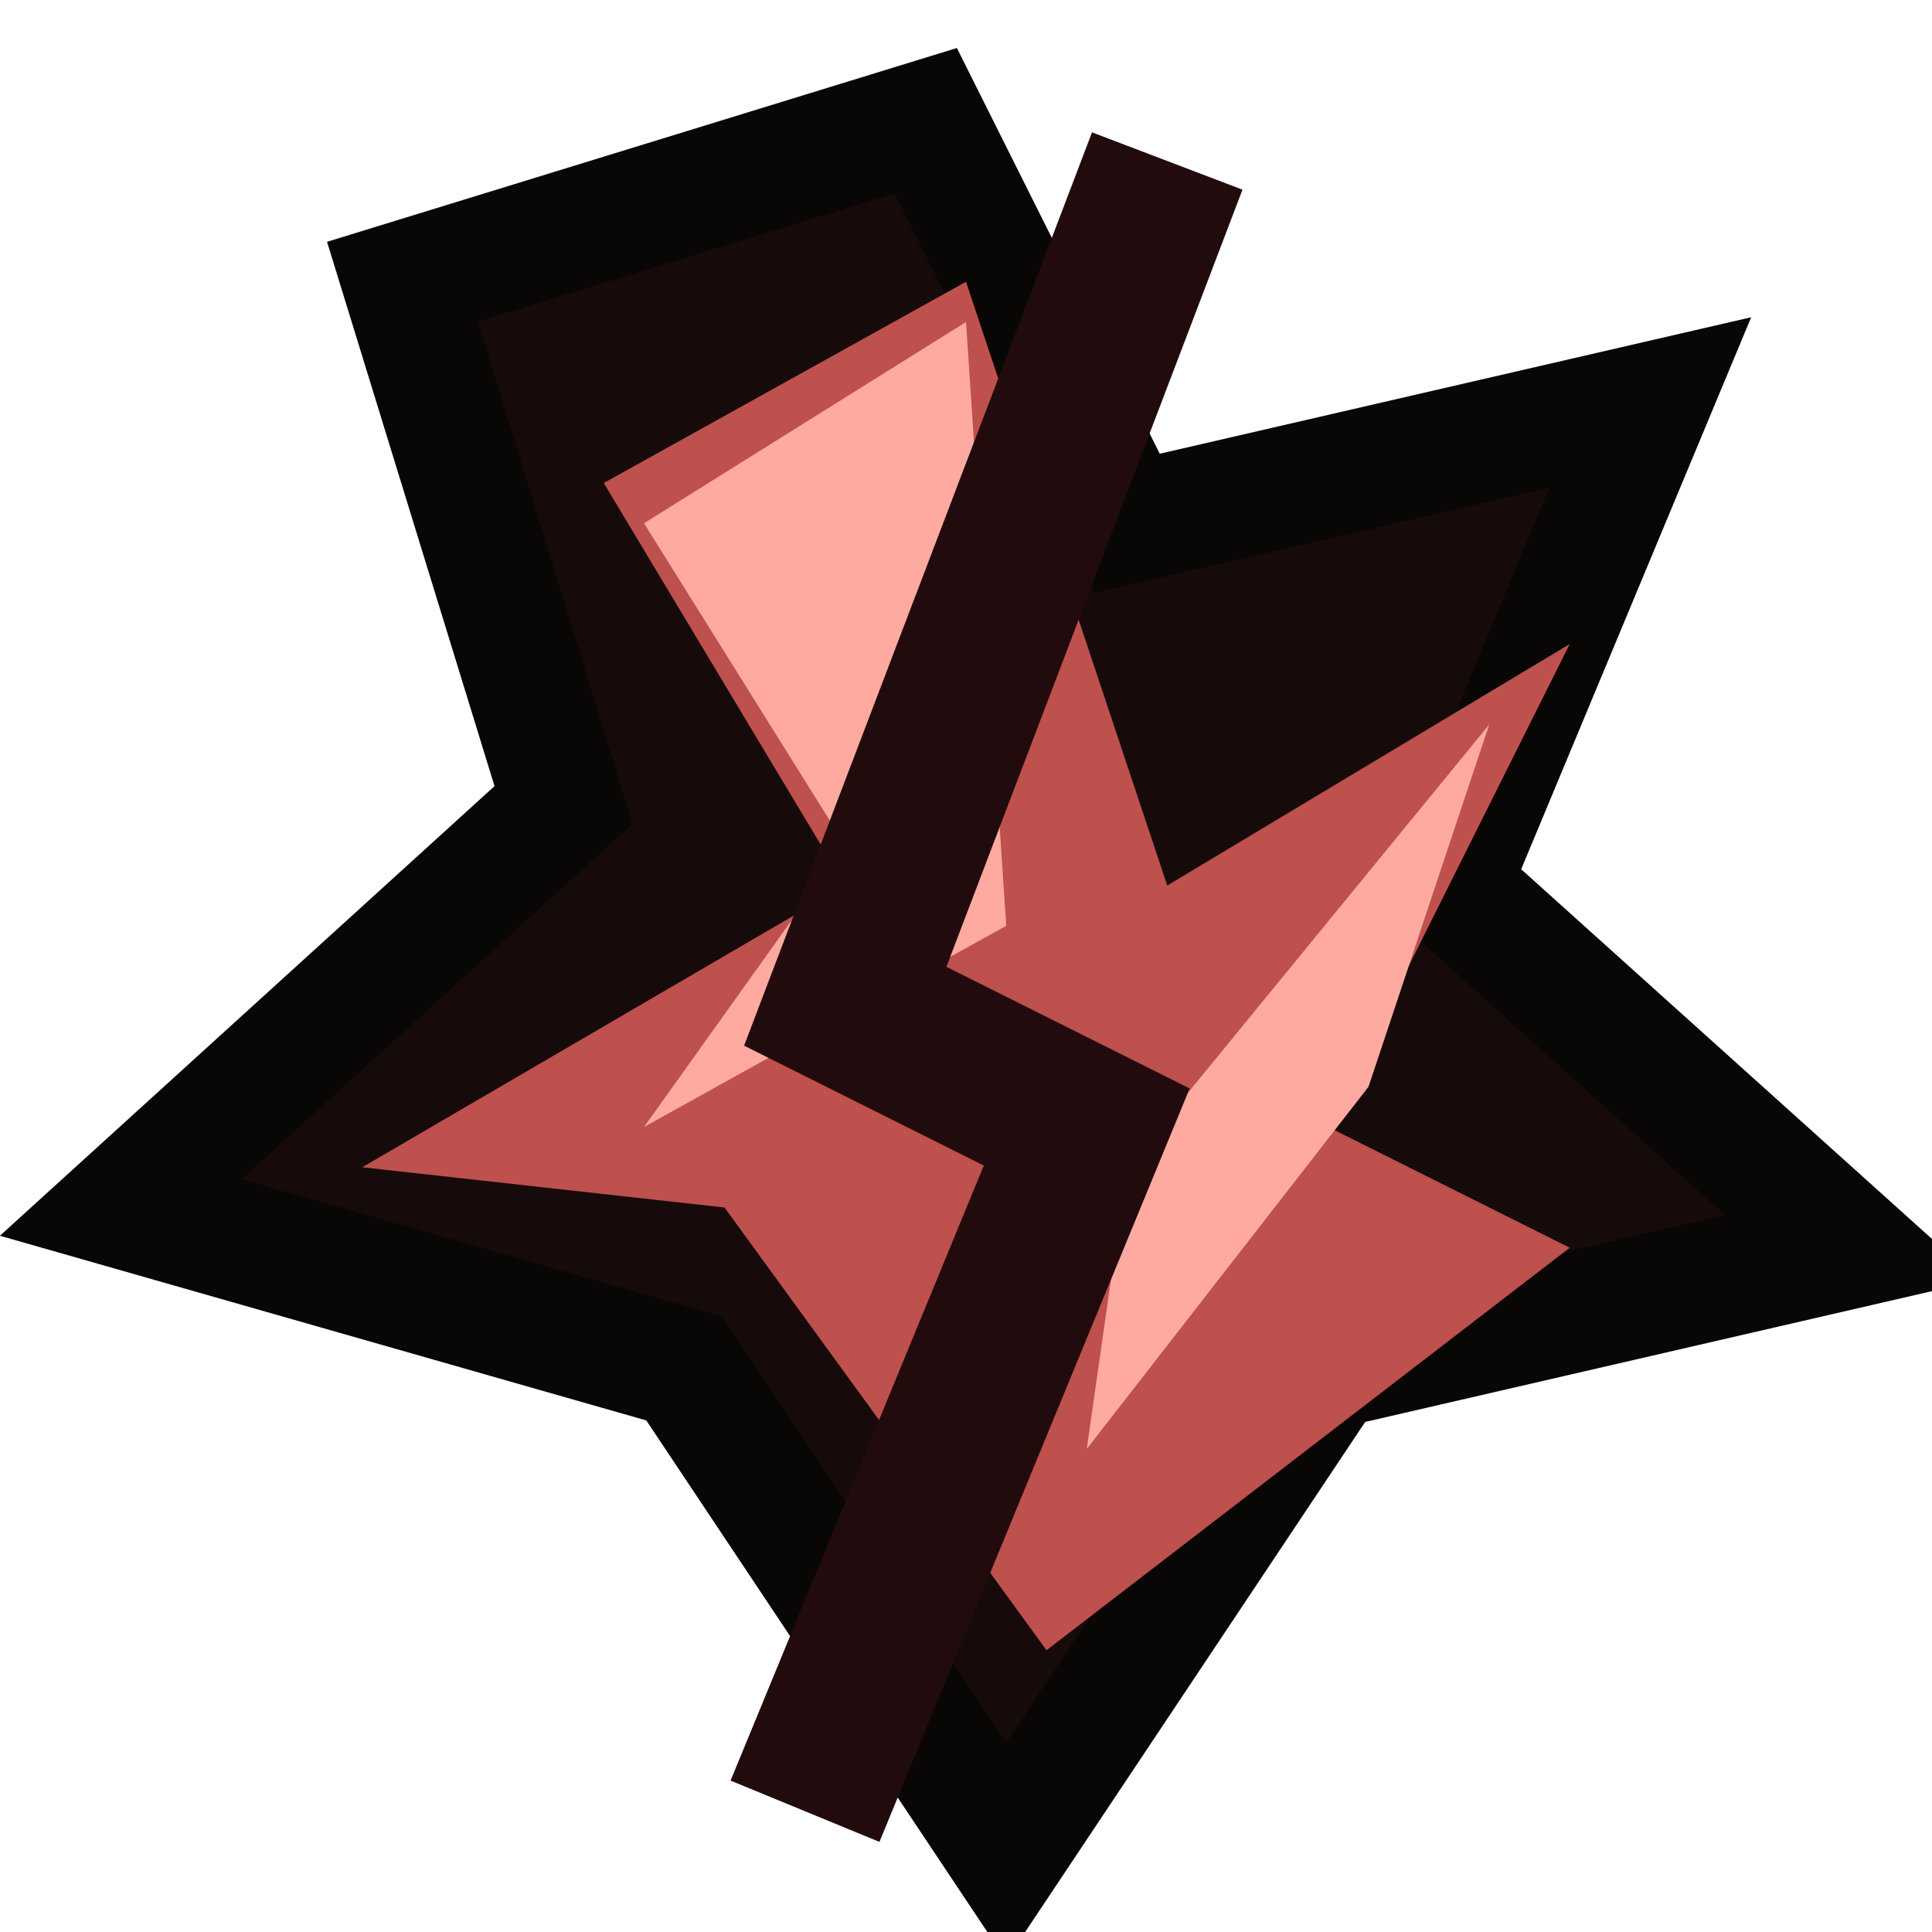
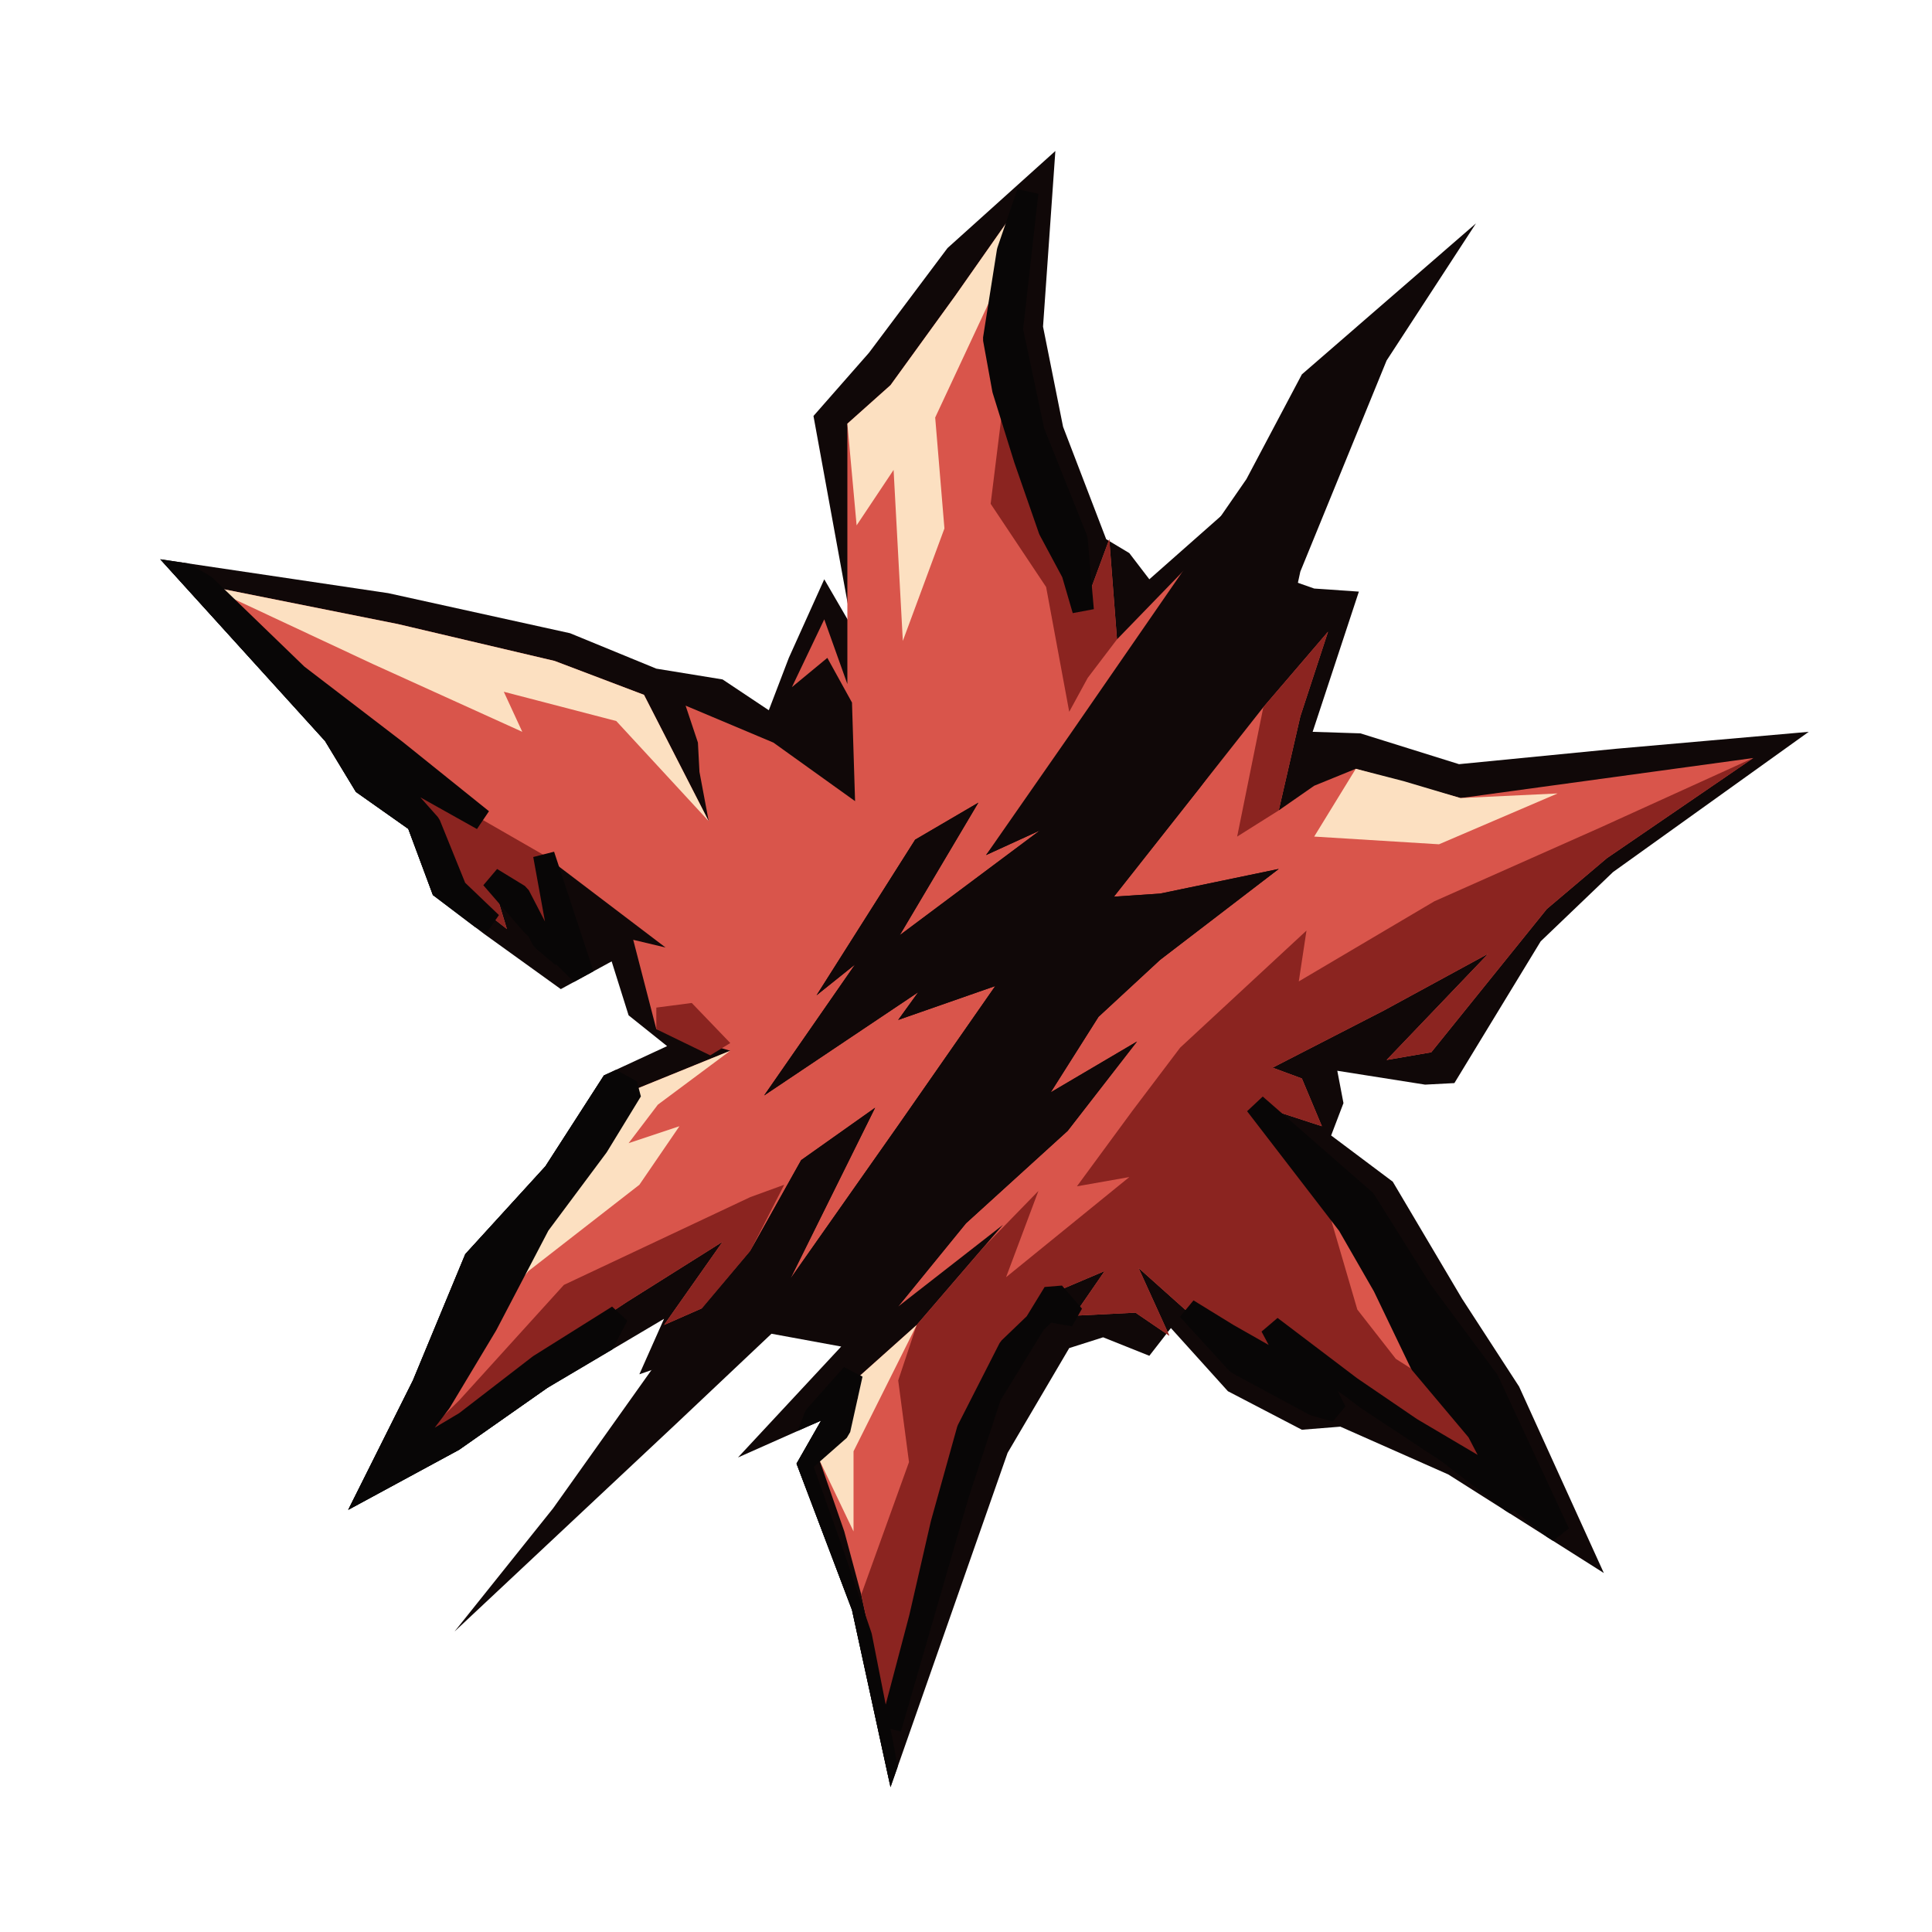
- <svg xmlns="http://www.w3.org/2000/svg" viewBox="0 0 48 48">
-   <path d="m23 3 5 10 13-3-5 12 10 9-13 3-8 12-8-12-14-4 11-10-4-13Z" fill="#170a0a" stroke="#090606" stroke-width="3" />
-   <path d="m24 7 5 15 10-6-6 12 6 3-13 10-8-11-9-1 12-7-6-10Z" fill="#be504d" />
-   <path d="m24 8 1 15-9 5 5-7-5-8Zm4 21 9-11-3 9-7 9Z" fill="#ffaaa0" />
-   <path d="m29 4-8 21 6 3-7 17" fill="none" stroke="#220b0d" stroke-width="4" />
+ <svg xmlns="http://www.w3.org/2000/svg" width="512" height="512" viewBox="0 0 125.4 125.4" role="img" aria-labelledby="pain-title">
+   <g transform="scale(.1)">
+     <defs>
+       <clipPath id="pain-preserved-outline">
+         <path d="M685 98 L677 212 690 277 718 350 733 359 746 376 866 270 799 363 853 382 882 384 852 475 883 476 947 496 1049 486 1174 475 1047 566 1000 611 944 703 925 704 868 695 872 716 864 737 904 767 949 843 986 900 1041 1021 940 957 870 926 845 928 797 903 760 862 746 880 716 868 694 875 654 943 578 1160 553 1045 517 950 533 922 479 946 546 874 497 865 464 875 415 892 431 856 355 901 298 941 226 980 268 896 302 814 354 757 392 698 433 679 408 659 397 624 364 642 314 606 281 581 265 538 231 514 211 481 104 363 252 385 370 411 426 434 469 441 499 461 512 427 535 376 553 407 528 270 564 229 615 161 Z" />
+         <path d="M667 125 L657 214 671 280 699 350 703 396 720 350 725 415 820 317 772 391 708 478 700 478 640 555 675 539 584 607 635 521 594 545 530 646 555 626 496 711 596 644 583 662 646 640 584 729 513 830 568 719 520 753 487 812 456 849 431 860 469 806 407 845 345 886 310 917 255 951 279 901 322 820 368 769 410 708 474 682 426 668 411 610 432 615 353 555 379 634 345 600 319 570 329 603 296 577 279 535 238 490 313 532 257 487 193 438 133 380 258 405 360 429 418 451 460 533 454 501 453 482 445 458 502 482 555 520 553 456 537 427 514 446 535 402 550 444 550 275 578 250 620 192 Z M862 410 L844 465 830 526 853 510 880 499 948 518 1138 492 1043 557 1004 590 929 683 900 688 966 619 898 656 826 693 845 700 858 731 815 717 886 779 923 838 966 896 1012 995 918 932 850 882 867 916 805 882 739 823 759 867 737 852 697 854 717 825 684 839 643 906 622 970 578 1122 559 1035 548 994 532 948 557 907 529 919 595 860 638 810 651 795 583 848 627 794 693 734 738 676 682 709 713 660 753 623 830 564 753 580 723 582 779 511 820 459 Z" />
+         <path d="M657 214 L671 280 699 350 703 396 720 350 725 415 706 440 694 462 679 381 643 327 Z M238 490 L313 532 353 555 379 634 345 600 319 570 329 603 296 577 279 535 Z M426 654 L449 651 474 677 461 685 426 668 Z M255 951 L298 909 366 834 487 777 509 769 487 812 456 849 431 860 469 806 407 845 345 886 310 917 Z M862 410 L844 465 830 526 803 543 820 459 Z M1138 492 L1043 557 1004 590 929 683 900 688 966 619 898 656 826 693 845 700 858 731 815 717 886 779 923 838 966 896 1012 995 918 932 850 882 867 916 805 882 739 823 759 867 737 852 697 854 717 825 684 839 643 906 622 970 578 1122 559 1035 590 949 583 896 595 860 638 810 674 773 653 829 733 764 699 770 735 721 766 680 848 604 843 637 931 585 1039 537 Z" />
+         <path d="M667 125 L657 164 607 271 613 343 586 416 580 305 556 341 550 275 578 250 620 192 Z M133 380 L258 405 360 429 418 451 460 533 400 468 327 449 339 475 242 431 Z M474 682 L427 717 408 742 441 731 415 769 343 825 279 901 322 820 368 769 410 708 Z M880 499 L911 507 948 518 1011 515 934 548 853 543 Z M595 860 L554 942 554 994 532 948 557 907 529 919 Z" />
+         <path d="M862 785 L889 805 966 903 978 942 958 915 906 882 881 850 Z" />
+         <path d="M958 145 L845 243 809 311 695 476 640 555 675 539 584 607 635 521 594 545 530 646 555 626 496 711 596 644 583 662 646 640 584 729 513 830 568 719 520 753 487 812 428 882 359 979 295 1059 439 924 529 839 583 848 627 794 693 734 738 676 682 709 713 660 753 623 830 564 753 580 723 582 779 511 852 412 834 417 844 371 900 234 Z" />
+       </clipPath>
+     </defs>
+     <g id="pain-ink" fill="#100808">
+       <path d="M685 98 L677 212 690 277 718 350 733 359 746 376 866 270 799 363 853 382 882 384 852 475 883 476 947 496 1049 486 1174 475 1047 566 1000 611 944 703 925 704 868 695 872 716 864 737 904 767 949 843 986 900 1041 1021 940 957 870 926 845 928 797 903 760 862 746 880 716 868 694 875 654 943 578 1160 553 1045 517 950 533 922 479 946 546 874 497 865 464 875 415 892 431 856 355 901 298 941 226 980 268 896 302 814 354 757 392 698 433 679 408 659 397 624 364 642 314 606 281 581 265 538 231 514 211 481 104 363 252 385 370 411 426 434 469 441 499 461 512 427 535 376 553 407 528 270 564 229 615 161 Z" />
+     </g>
+     <g id="pain-red-body" fill="#d9554b">
+       <path d="M667 125 L657 214 671 280 699 350 703 396 720 350 725 415 820 317 772 391 708 478 700 478 640 555 675 539 584 607 635 521 594 545 530 646 555 626 496 711 596 644 583 662 646 640 584 729 513 830 568 719 520 753 487 812 456 849 431 860 469 806 407 845 345 886 310 917 255 951 279 901 322 820 368 769 410 708 474 682 426 668 411 610 432 615 353 555 379 634 345 600 319 570 329 603 296 577 279 535 238 490 313 532 257 487 193 438 133 380 258 405 360 429 418 451 460 533 454 501 453 482 445 458 502 482 555 520 553 456 537 427 514 446 535 402 550 444 550 275 578 250 620 192 Z M862 410 L844 465 830 526 853 510 880 499 948 518 1138 492 1043 557 1004 590 929 683 900 688 966 619 898 656 826 693 845 700 858 731 815 717 886 779 923 838 966 896 1012 995 918 932 850 882 867 916 805 882 739 823 759 867 737 852 697 854 717 825 684 839 643 906 622 970 578 1122 559 1035 548 994 532 948 557 907 529 919 595 860 638 810 651 795 583 848 627 794 693 734 738 676 682 709 713 660 753 623 830 564 753 580 723 582 779 511 820 459 Z" />
+       <path fill="#8b2420" d="M657 214 L671 280 699 350 703 396 720 350 725 415 706 440 694 462 679 381 643 327 Z M238 490 L313 532 353 555 379 634 345 600 319 570 329 603 296 577 279 535 Z M426 654 L449 651 474 677 461 685 426 668 Z M255 951 L298 909 366 834 487 777 509 769 487 812 456 849 431 860 469 806 407 845 345 886 310 917 Z M862 410 L844 465 830 526 803 543 820 459 Z M1138 492 L1043 557 1004 590 929 683 900 688 966 619 898 656 826 693 845 700 858 731 815 717 886 779 923 838 966 896 1012 995 918 932 850 882 867 916 805 882 739 823 759 867 737 852 697 854 717 825 684 839 643 906 622 970 578 1122 559 1035 590 949 583 896 595 860 638 810 674 773 653 829 733 764 699 770 735 721 766 680 848 604 843 637 931 585 1039 537 Z" />
+       <path fill="#fce0c1" d="M667 125 L657 164 607 271 613 343 586 416 580 305 556 341 550 275 578 250 620 192 Z M133 380 L258 405 360 429 418 451 460 533 400 468 327 449 339 475 242 431 Z M474 682 L427 717 408 742 441 731 415 769 343 825 279 901 322 820 368 769 410 708 Z M880 499 L911 507 948 518 1011 515 934 548 853 543 Z M595 860 L554 942 554 994 532 948 557 907 529 919 Z" />
+       <path fill="#da564b" d="M862 785 L889 805 966 903 978 942 958 915 906 882 881 850 Z" />
+     </g>
+     <g id="pain-central-slash" fill="#100808">
+       <path d="M958 145 L845 243 809 311 695 476 640 555 675 539 584 607 635 521 594 545 530 646 555 626 496 711 596 644 583 662 646 640 584 729 513 830 568 719 520 753 487 812 428 882 359 979 295 1059 439 924 529 839 583 848 627 794 693 734 738 676 682 709 713 660 753 623 830 564 753 580 723 582 779 511 852 412 834 417 844 371 900 234 Z" />
+     </g>
+     <g id="pain-revised-shadow-masses" clip-path="url(#pain-preserved-outline)" stroke="#080606" stroke-width="14" stroke-linejoin="bevel">
+       <g id="pain-lower-left-outer-wedge" fill="#080606">
+         <path d="M410 708 L388 744 350 795 316 860 286 910 255 951 302 923 350 886 401 854 389 877 355 901 298 941 226 980 268 896 302 814 354 757 392 698 Z" />
+       </g>
+       <g id="pain-lower-point-taper" fill="#080606">
+         <path d="M529 919 L553 892 545 928 520 950 541 1009 559 1062 573 1133 578 1160 553 1045 517 950 Z M684 839 L643 906 622 970 578 1122 597 1050 611 989 628 928 655 875 680 851 697 854 Z" />
+       </g>
+       <g id="pain-left-burst-ink" fill="#080606">
+         <path d="M133 380 L193 438 257 487 313 532 238 490 263 517 279 535 296 577 319 599 281 581 265 538 231 514 211 481 164 433 104 363 Z M353 555 L379 634 345 600 319 570 337 581 352 610 365 621 Z" />
+       </g>
+       <g id="pain-lower-right-shadows" fill="#080606">
+         <path d="M815 717 L886 779 923 838 966 896 1012 995 960 953 916 927 850 882 867 916 853 912 803 885 771 850 797 866 841 891 825 861 887 908 940 943 984 977 959 929 922 885 898 835 875 795 Z" />
+       </g>
+       <g id="pain-upper-point-wedge" fill="#080606">
+         <path d="M667 125 L657 214 671 280 699 350 703 396 696 372 681 344 665 298 651 253 645 220 654 163 Z" />
+       </g>
+     </g>
+   </g>
</svg>
